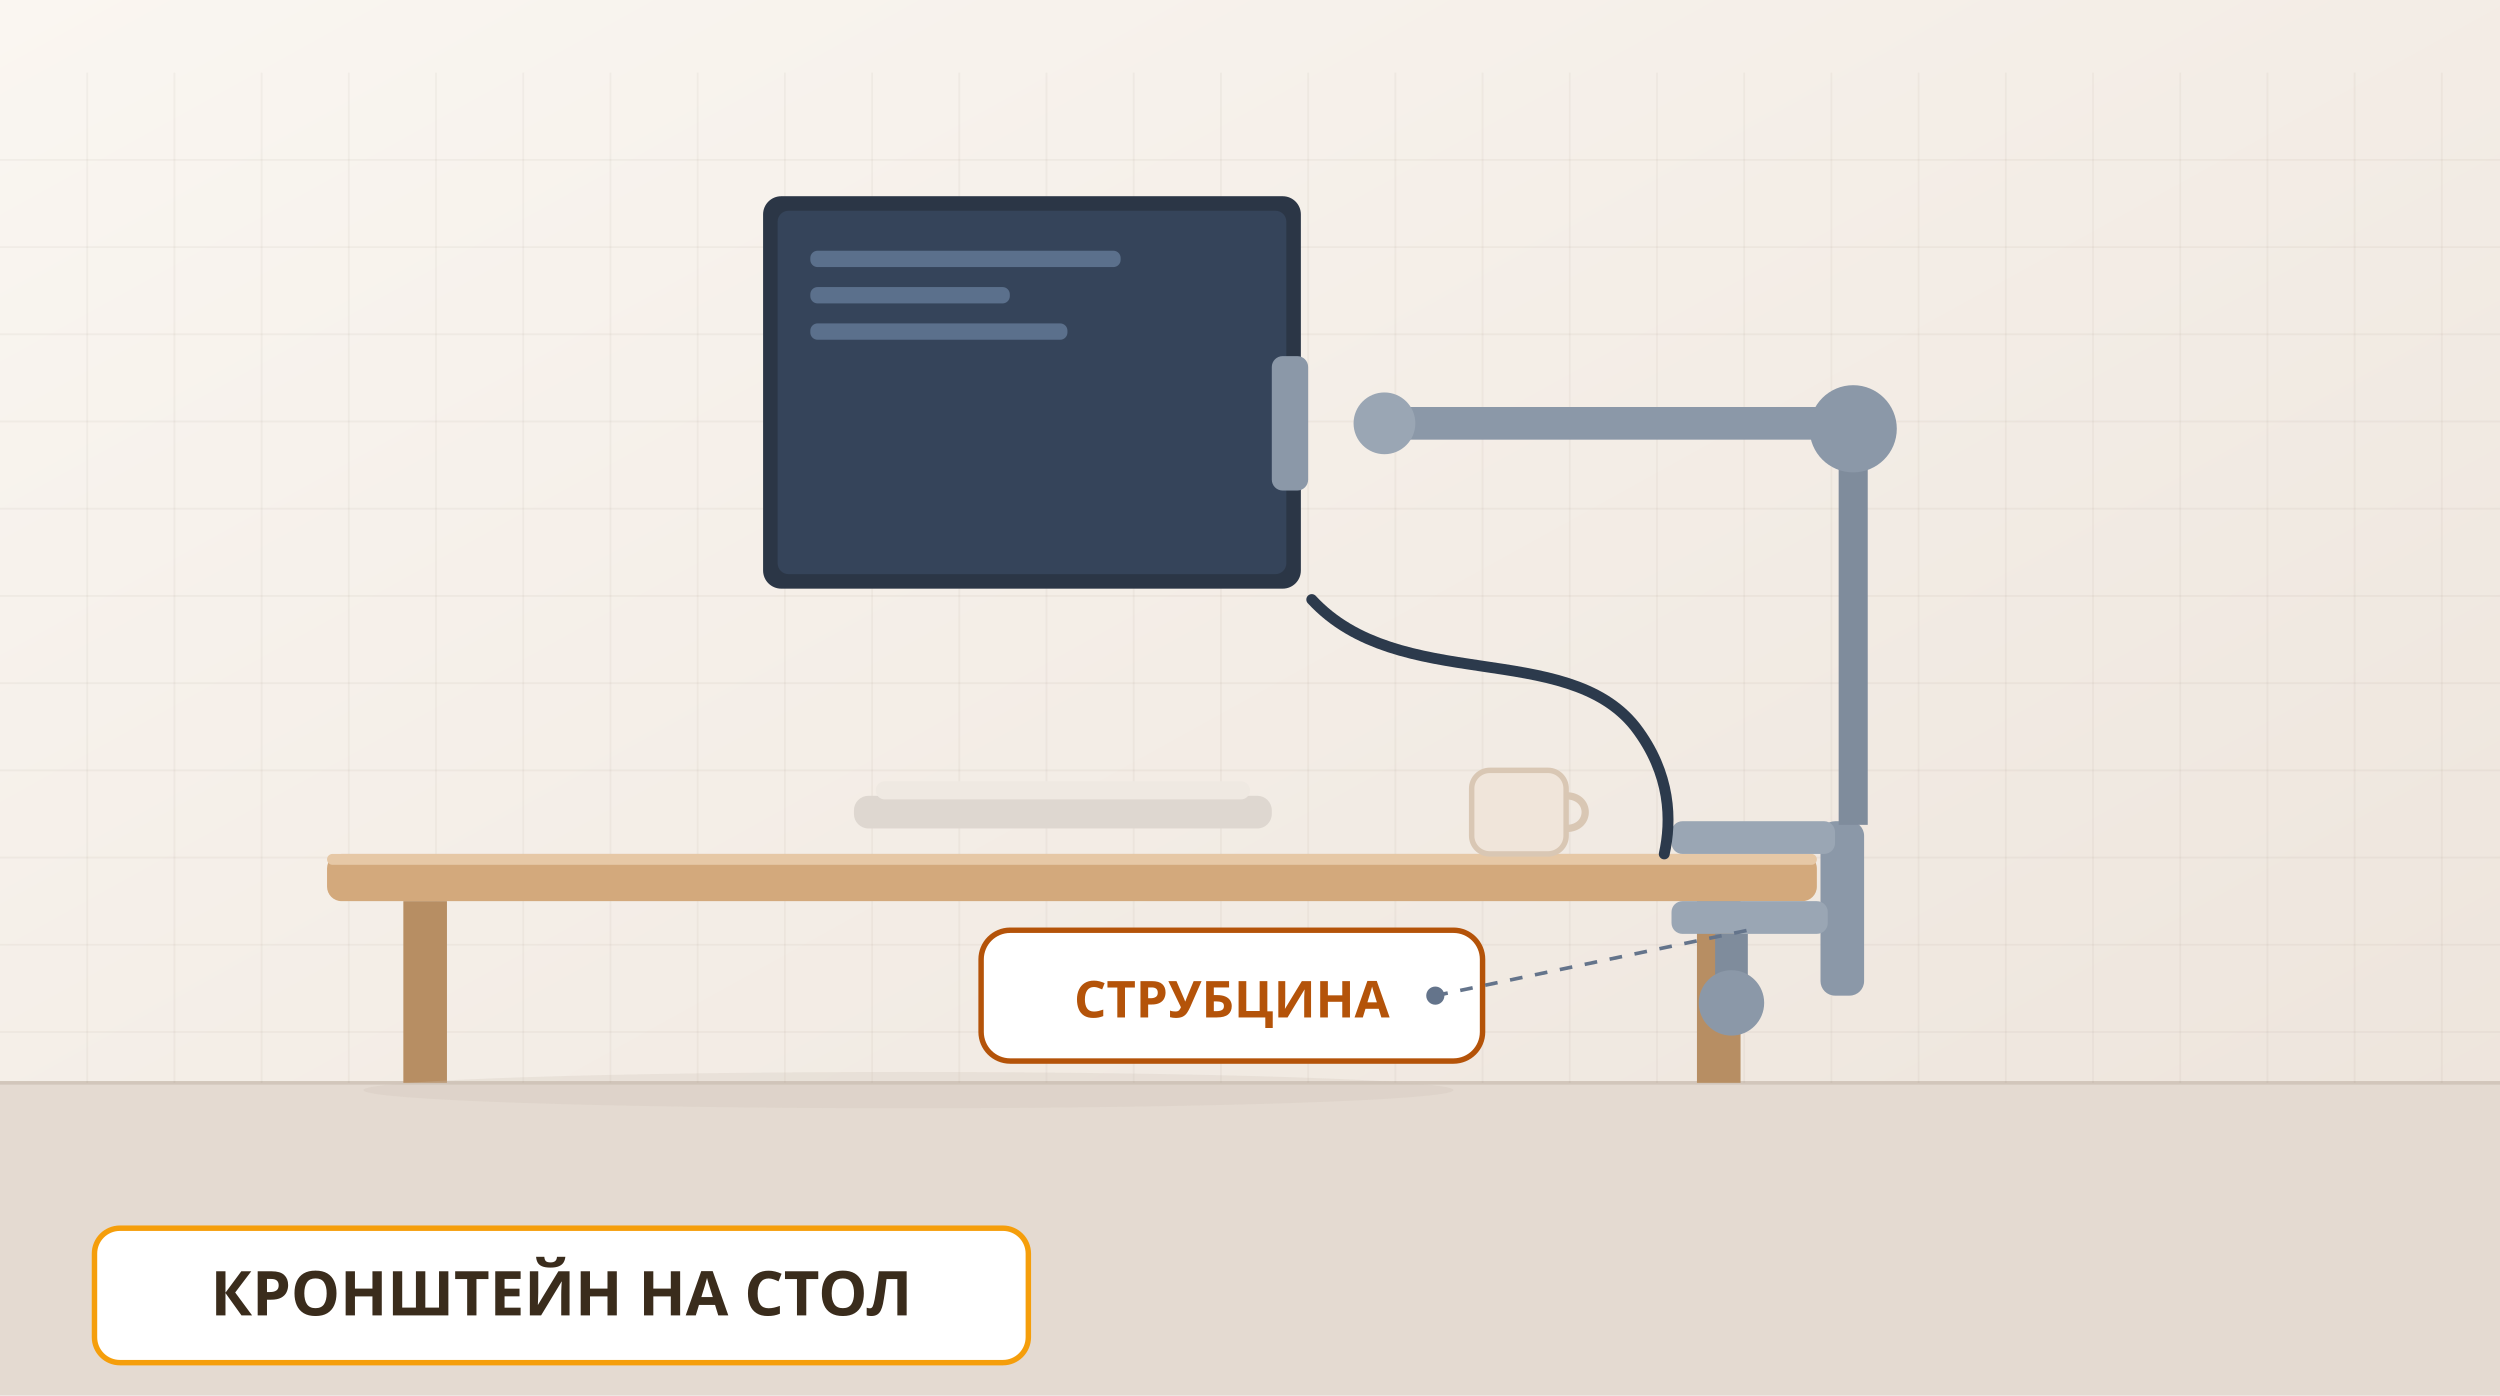
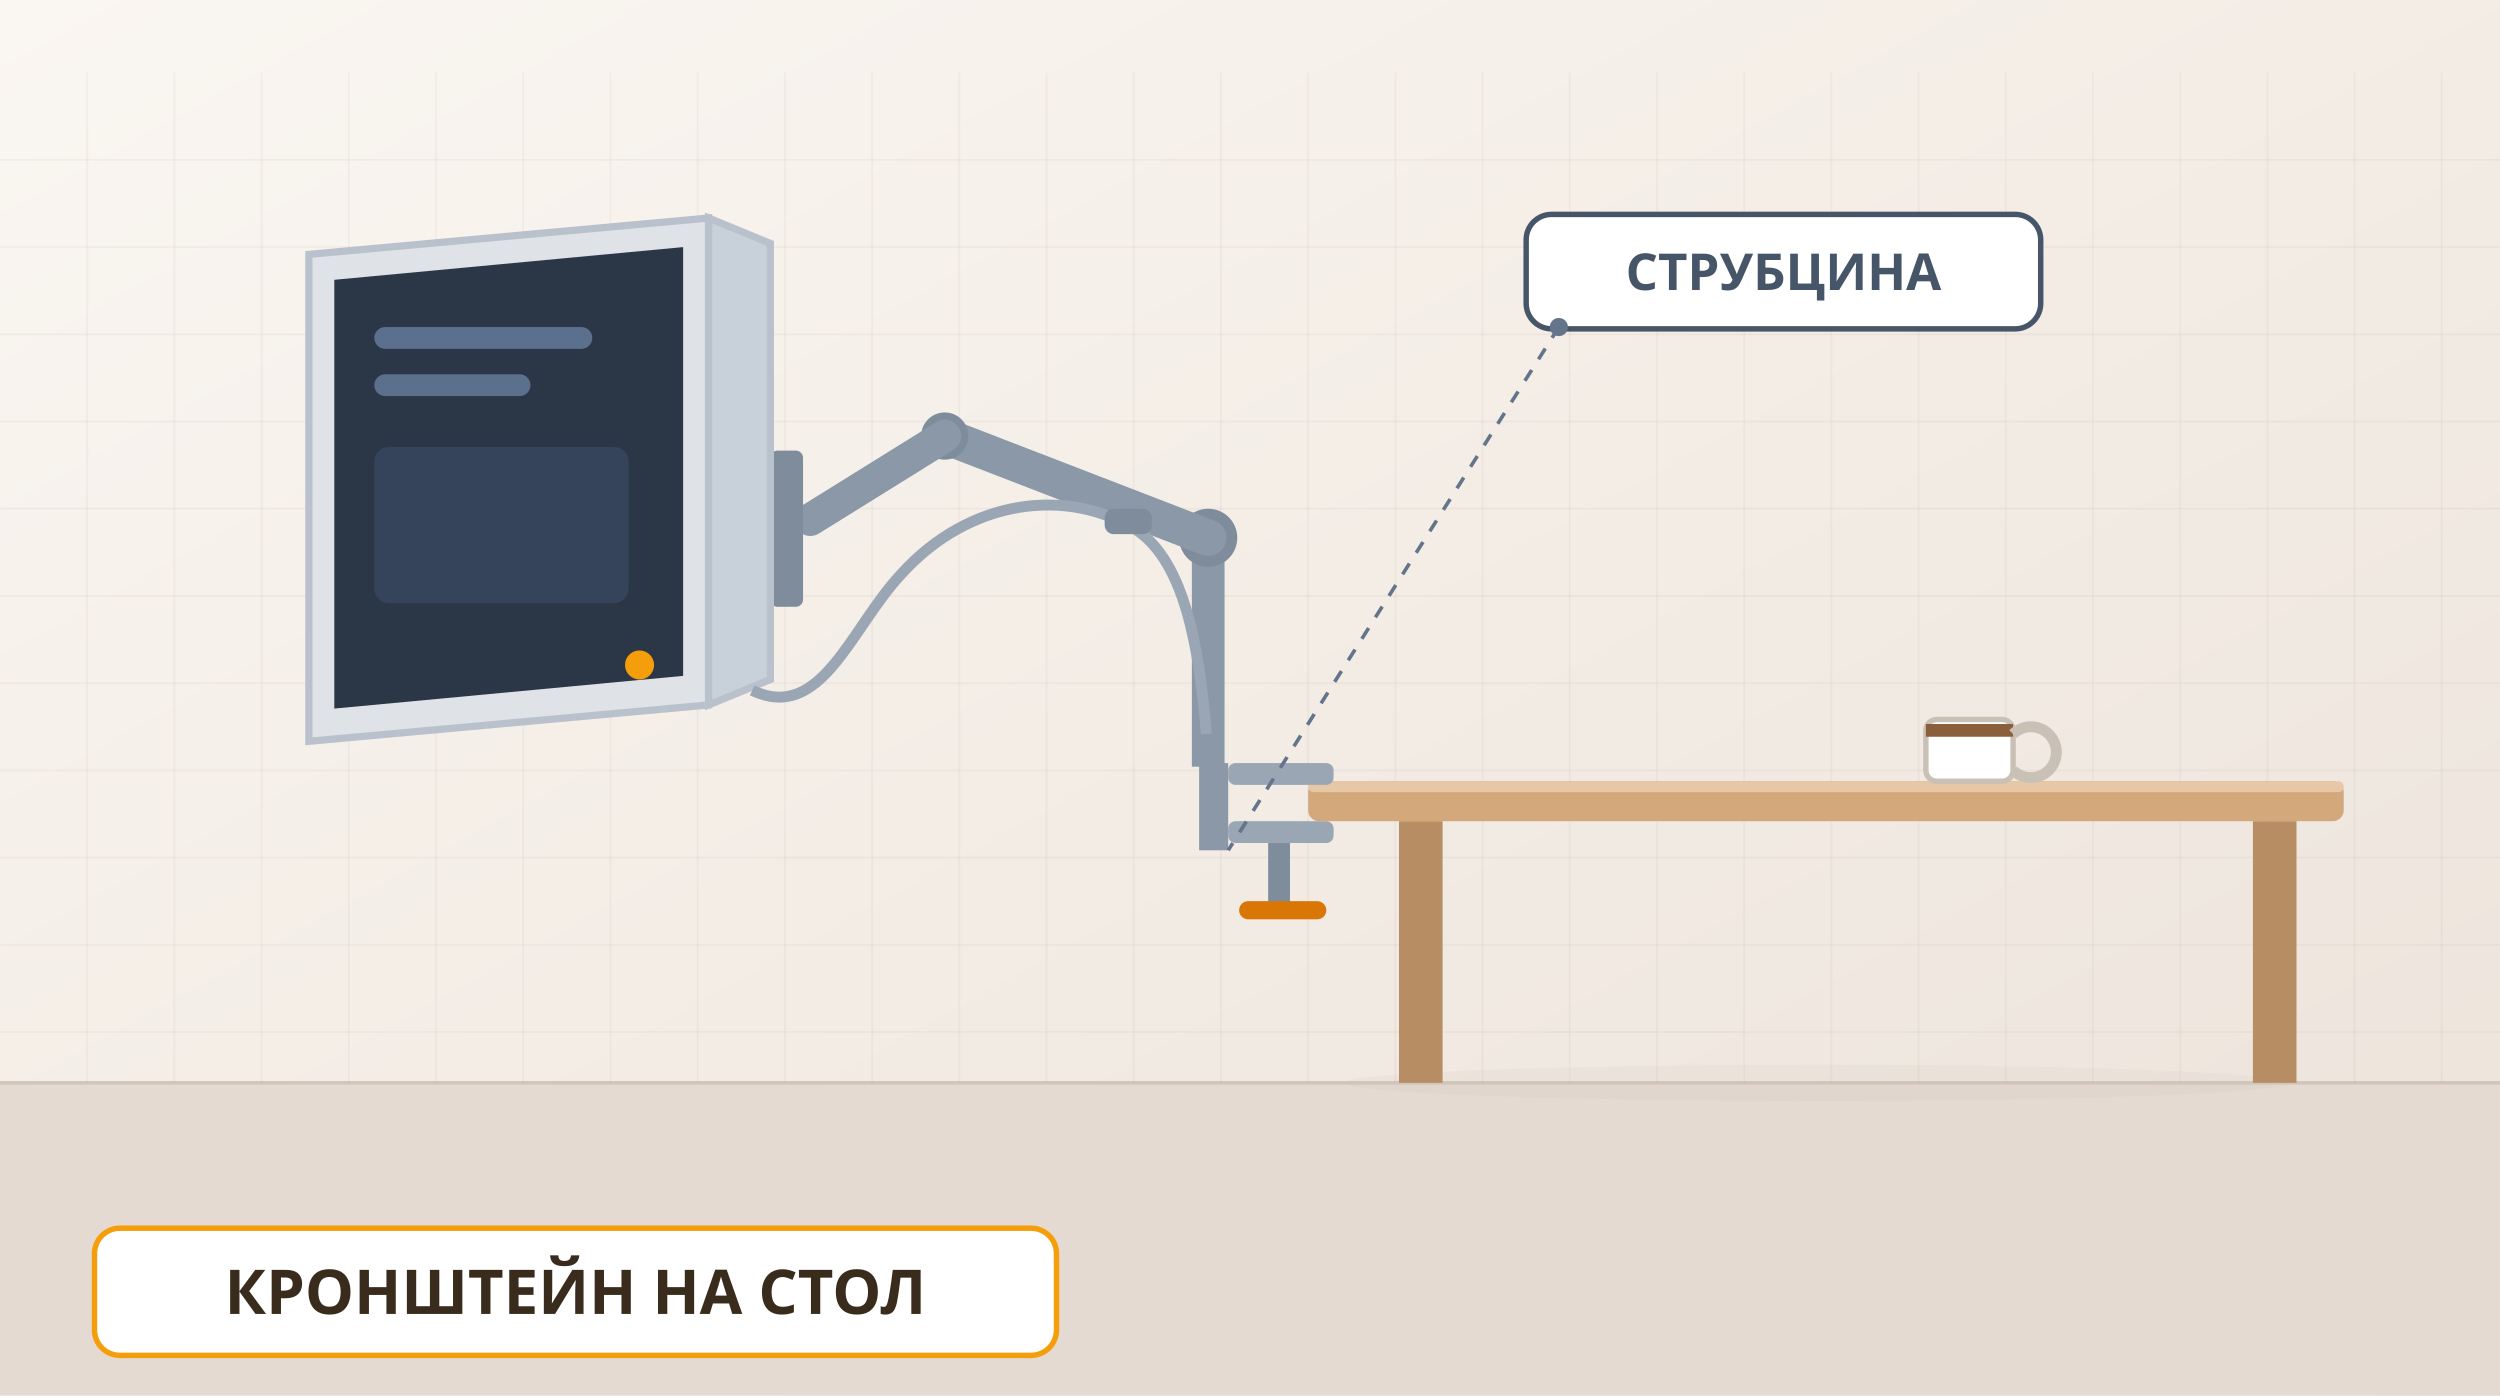
<svg xmlns="http://www.w3.org/2000/svg" viewBox="0 0 1376 768" width="1376" height="768">
  <defs>
    <linearGradient id="bg" x1="0%" y1="0%" x2="100%" y2="100%">
      <stop offset="0%" stop-color="#faf6f1" />
      <stop offset="100%" stop-color="#ece3da" />
    </linearGradient>
  </defs>
  <rect width="1376" height="768" fill="url(#bg)" />
  <rect x="0" y="596" width="1376" height="172" fill="#e4dad1" />
  <line x1="0" y1="596" x2="1376" y2="596" stroke="#d2c6bb" stroke-width="2" />
  <g stroke="#7c6a58" stroke-opacity="0.055" stroke-width="1">
    <line x1="48" y1="40" x2="48" y2="596" />
    <line x1="96" y1="40" x2="96" y2="596" />
    <line x1="144" y1="40" x2="144" y2="596" />
    <line x1="192" y1="40" x2="192" y2="596" />
    <line x1="240" y1="40" x2="240" y2="596" />
    <line x1="288" y1="40" x2="288" y2="596" />
    <line x1="336" y1="40" x2="336" y2="596" />
    <line x1="384" y1="40" x2="384" y2="596" />
    <line x1="432" y1="40" x2="432" y2="596" />
    <line x1="480" y1="40" x2="480" y2="596" />
    <line x1="528" y1="40" x2="528" y2="596" />
    <line x1="576" y1="40" x2="576" y2="596" />
    <line x1="624" y1="40" x2="624" y2="596" />
    <line x1="672" y1="40" x2="672" y2="596" />
    <line x1="720" y1="40" x2="720" y2="596" />
    <line x1="768" y1="40" x2="768" y2="596" />
    <line x1="816" y1="40" x2="816" y2="596" />
    <line x1="864" y1="40" x2="864" y2="596" />
    <line x1="912" y1="40" x2="912" y2="596" />
    <line x1="960" y1="40" x2="960" y2="596" />
    <line x1="1008" y1="40" x2="1008" y2="596" />
    <line x1="1056" y1="40" x2="1056" y2="596" />
    <line x1="1104" y1="40" x2="1104" y2="596" />
    <line x1="1152" y1="40" x2="1152" y2="596" />
    <line x1="1200" y1="40" x2="1200" y2="596" />
    <line x1="1248" y1="40" x2="1248" y2="596" />
    <line x1="1296" y1="40" x2="1296" y2="596" />
    <line x1="1344" y1="40" x2="1344" y2="596" />
    <line x1="0" y1="88" x2="1376" y2="88" />
    <line x1="0" y1="136" x2="1376" y2="136" />
    <line x1="0" y1="184" x2="1376" y2="184" />
    <line x1="0" y1="232" x2="1376" y2="232" />
    <line x1="0" y1="280" x2="1376" y2="280" />
    <line x1="0" y1="328" x2="1376" y2="328" />
    <line x1="0" y1="376" x2="1376" y2="376" />
    <line x1="0" y1="424" x2="1376" y2="424" />
    <line x1="0" y1="472" x2="1376" y2="472" />
    <line x1="0" y1="520" x2="1376" y2="520" />
    <line x1="0" y1="568" x2="1376" y2="568" />
  </g>
-   <rect x="180" y="470" width="820" height="26" rx="8" fill="#d3a97c" />
-   <rect x="180" y="470" width="820" height="6" rx="3" fill="#e6c8a6" />
-   <rect x="222" y="496" width="24" height="100" fill="#b78e63" />
-   <rect x="934" y="496" width="24" height="100" fill="#b78e63" />
-   <ellipse cx="500" cy="600" rx="300" ry="10" fill="#cdc0b5" fill-opacity="0.25" />
-   <rect x="1002" y="452" width="24" height="96" rx="8" fill="#8b98a8" />
-   <rect x="920" y="452" width="90" height="18" rx="6" fill="#9aa6b4" />
-   <rect x="920" y="496" width="86" height="18" rx="6" fill="#9aa6b4" />
-   <rect x="944" y="514" width="18" height="26" fill="#7f8c9c" />
-   <circle cx="953" cy="552" r="18" fill="#8b98a8" />
-   <rect x="1012" y="232" width="16" height="222" fill="#7f8c9c" />
-   <circle cx="1020" cy="236" r="24" fill="#8b98a8" />
-   <rect x="748" y="224" width="272" height="18" rx="9" fill="#8b98a8" />
-   <circle cx="762" cy="233" r="17" fill="#9aa6b4" />
-   <rect x="420" y="108" width="296" height="216" rx="10" fill="#2b3646" />
-   <rect x="428" y="116" width="280" height="200" rx="6" fill="#35445a" />
-   <rect x="446" y="138" width="170.8" height="9" rx="4" fill="#5b708c" />
-   <rect x="446" y="158" width="109.8" height="9" rx="4" fill="#5b708c" />
-   <rect x="446" y="178" width="141.52" height="9" rx="4" fill="#5b708c" />
-   <rect x="700" y="196" width="20" height="74" rx="6" fill="#8b98a8" />
-   <path d="M722 330 C770 382 862 352 900 400 C920 426 920 452 916 470" fill="none" stroke="#2c3a4c" stroke-width="6" stroke-linecap="round" />
-   <rect x="470" y="438" width="230" height="18" rx="8" fill="#ded7d0" />
-   <rect x="482" y="430" width="206" height="10" rx="5" fill="#efe9e2" />
-   <rect x="810" y="424" width="52" height="46" rx="10" fill="#f0e5da" stroke="#d9c7b4" stroke-width="3" />
-   <path d="M862 438 C876 438 876 456 862 456" fill="none" stroke="#d9c7b4" stroke-width="4" />
  <g>
-     <rect x="540" y="512" width="276" height="72" rx="16" fill="#ffffff" stroke="#b45309" stroke-width="3" />
-     <text x="678" y="560" font-family="system-ui, sans-serif" font-size="28" font-weight="800" fill="#b45309" text-anchor="middle">СТРУБЦИНА</text>
+     <ellipse cx="1000" cy="596" rx="260" ry="10" fill="#cdc0b5" fill-opacity="0.14" />
+     <rect x="720" y="430" width="570" height="22" rx="6" fill="#d3a97c" />
+     <rect x="720" y="430" width="570" height="6" rx="3" fill="#e6c8a6" />
+     <rect x="770" y="452" width="24" height="144" fill="#b78e63" />
+     <rect x="1240" y="452" width="24" height="144" fill="#b78e63" />
+     <rect x="1060" y="396" width="48" height="34" rx="6" fill="#ffffff" stroke="#c9c1b6" stroke-width="3" />
+     <path d="M1060 402 L1108 402" stroke="#8b5e3c" stroke-width="7" />
+     <path d="M1108 404 A14 14 0 1 1 1108 424" fill="none" stroke="#c9c1b6" stroke-width="6" />
  </g>
-   <path d="M790 548 L962 512" fill="none" stroke="#64748b" stroke-width="2" stroke-dasharray="7 7" />
-   <circle cx="790" cy="548" r="5" fill="#64748b" />
-   <rect x="52" y="676" width="514" height="74" rx="14" fill="#ffffff" stroke="#f59e0b" stroke-width="3" />
-   <text x="309" y="724" font-family="system-ui, sans-serif" font-size="34" font-weight="800" fill="#3a2c1c" text-anchor="middle">КРОНШТЕЙН НА СТОЛ</text>
+   <rect x="676" y="420" width="58" height="12" rx="4" fill="#9aa6b4" />
+   <rect x="660" y="420" width="16" height="48" fill="#8b98a8" />
+   <rect x="676" y="452" width="58" height="12" rx="4" fill="#9aa6b4" />
+   <rect x="698" y="464" width="12" height="36" fill="#7f8c9c" />
+   <rect x="682" y="496" width="48" height="10" rx="5" fill="#d97706" />
+   <rect x="656" y="300" width="18" height="122" fill="#8b98a8" />
+   <circle cx="665" cy="296" r="16" fill="#7f8c9c" />
+   <circle cx="665" cy="296" r="7" fill="#cfd6de" />
+   <line x1="665" y1="296" x2="520" y2="240" stroke="#8b98a8" stroke-width="20" stroke-linecap="round" />
+   <circle cx="520" cy="240" r="13" fill="#7f8c9c" />
+   <circle cx="520" cy="240" r="5" fill="#cfd6de" />
+   <line x1="520" y1="240" x2="446" y2="286" stroke="#8b98a8" stroke-width="18" stroke-linecap="round" />
+   <rect x="424" y="248" width="18" height="86" rx="4" fill="#7f8c9c" />
+   <g>
+     <polygon points="170,140 390,120 390,388 170,408" fill="#dfe3e8" stroke="#b9c2cc" stroke-width="4" />
+     <polygon points="390,120 424,134 424,374 390,388" fill="#c8d0d9" stroke="#b9c2cc" stroke-width="4" />
+     <polygon points="184,154 376,136 376,372 184,390" fill="#2b3646" />
+     <rect x="206" y="180" width="120" height="12" rx="6" fill="#5b708c" />
+     <rect x="206" y="206" width="86" height="12" rx="6" fill="#5b708c" />
+     <rect x="206" y="246" width="140" height="86" rx="8" fill="#35445a" />
+     <circle cx="352" cy="366" r="8" fill="#f59e0b" />
+   </g>
+   <path d="M414 380 C 452 398 468 346 496 316 C 534 274 588 268 626 292 C 652 310 660 356 664 404" fill="none" stroke="#9aa6b4" stroke-width="6" />
+   <rect x="608" y="280" width="26" height="14" rx="5" fill="#7f8c9c" />
+   <g>
+     <rect x="840.0" y="118" width="283.2" height="63" rx="14" fill="#ffffff" stroke="#475569" stroke-width="3" />
+     <text x="981.6" y="159.6" font-family="system-ui, sans-serif" font-size="28" font-weight="800" fill="#475569" text-anchor="middle">СТРУБЦИНА</text>
+   </g>
+   <path d="M858 180 L676 468" fill="none" stroke="#64748b" stroke-width="2" stroke-dasharray="7 7" />
+   <circle cx="858" cy="180" r="5" fill="#64748b" />
+   <g>
+     <rect x="52.0" y="676" width="529.5" height="70" rx="14" fill="#ffffff" stroke="#f59e0b" stroke-width="3" />
+     <text x="316.7" y="723.2" font-family="system-ui, sans-serif" font-size="34" font-weight="800" fill="#3a2c1c" text-anchor="middle">КРОНШТЕЙН НА СТОЛ</text>
+   </g>
</svg>
